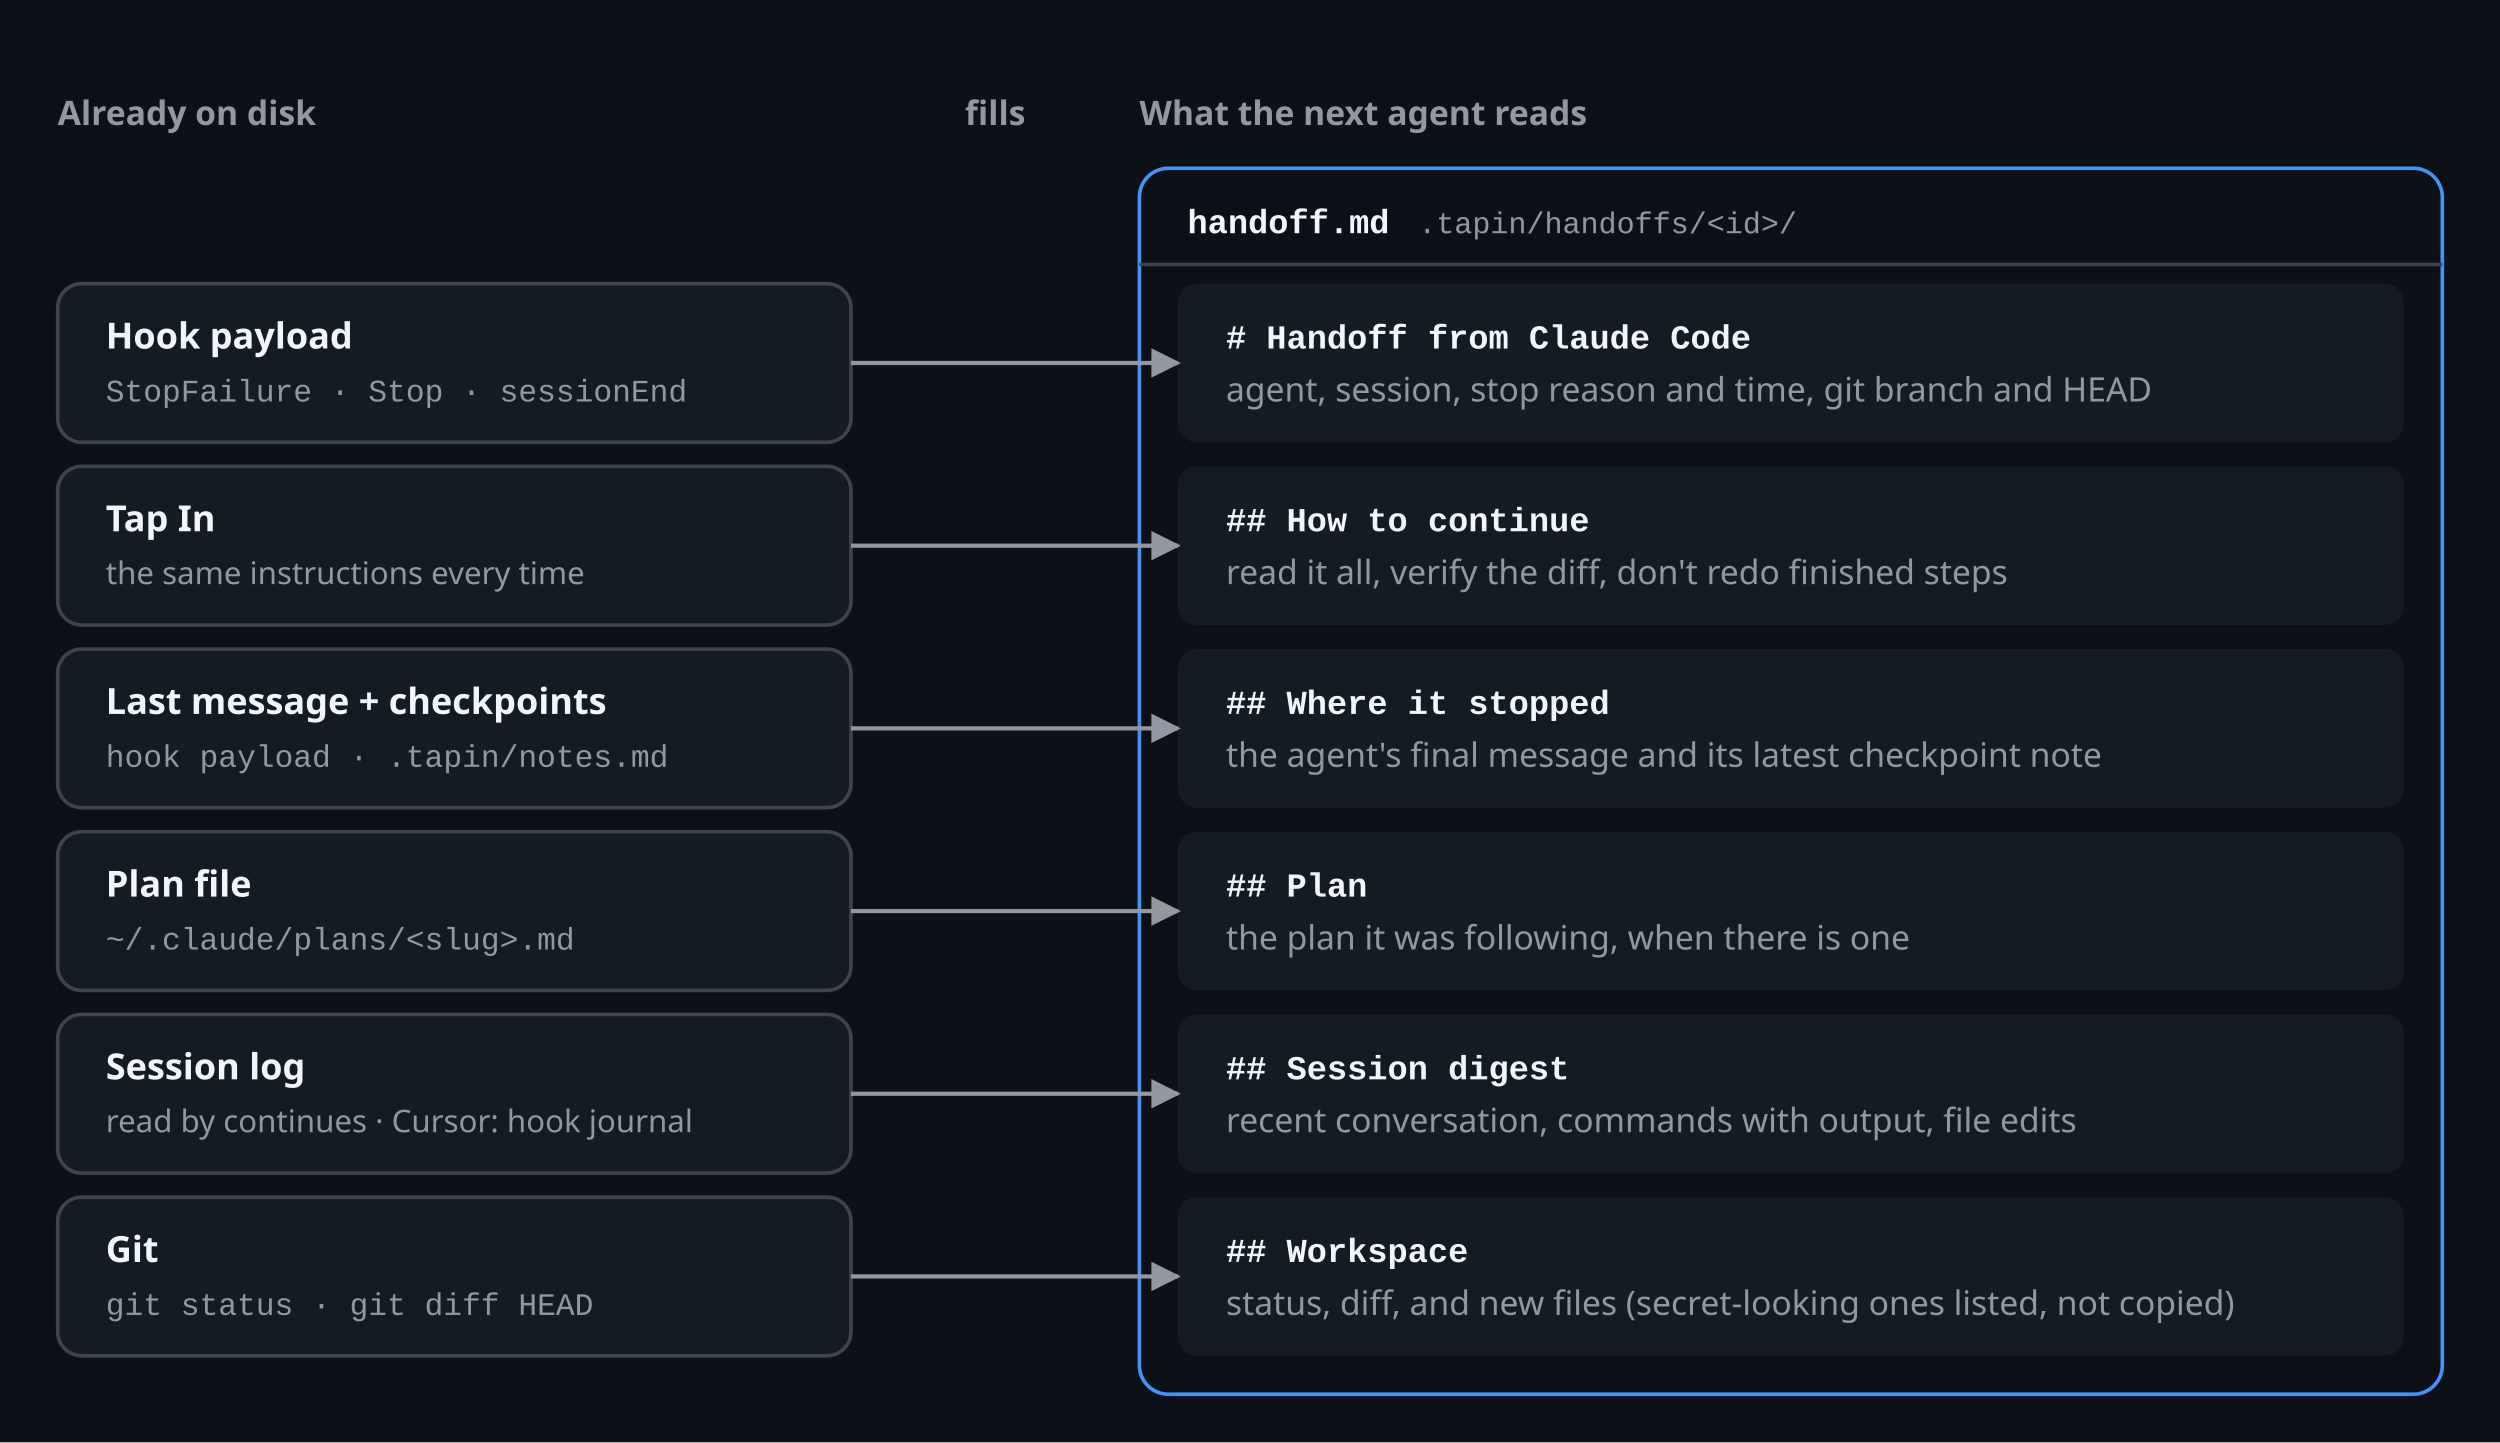
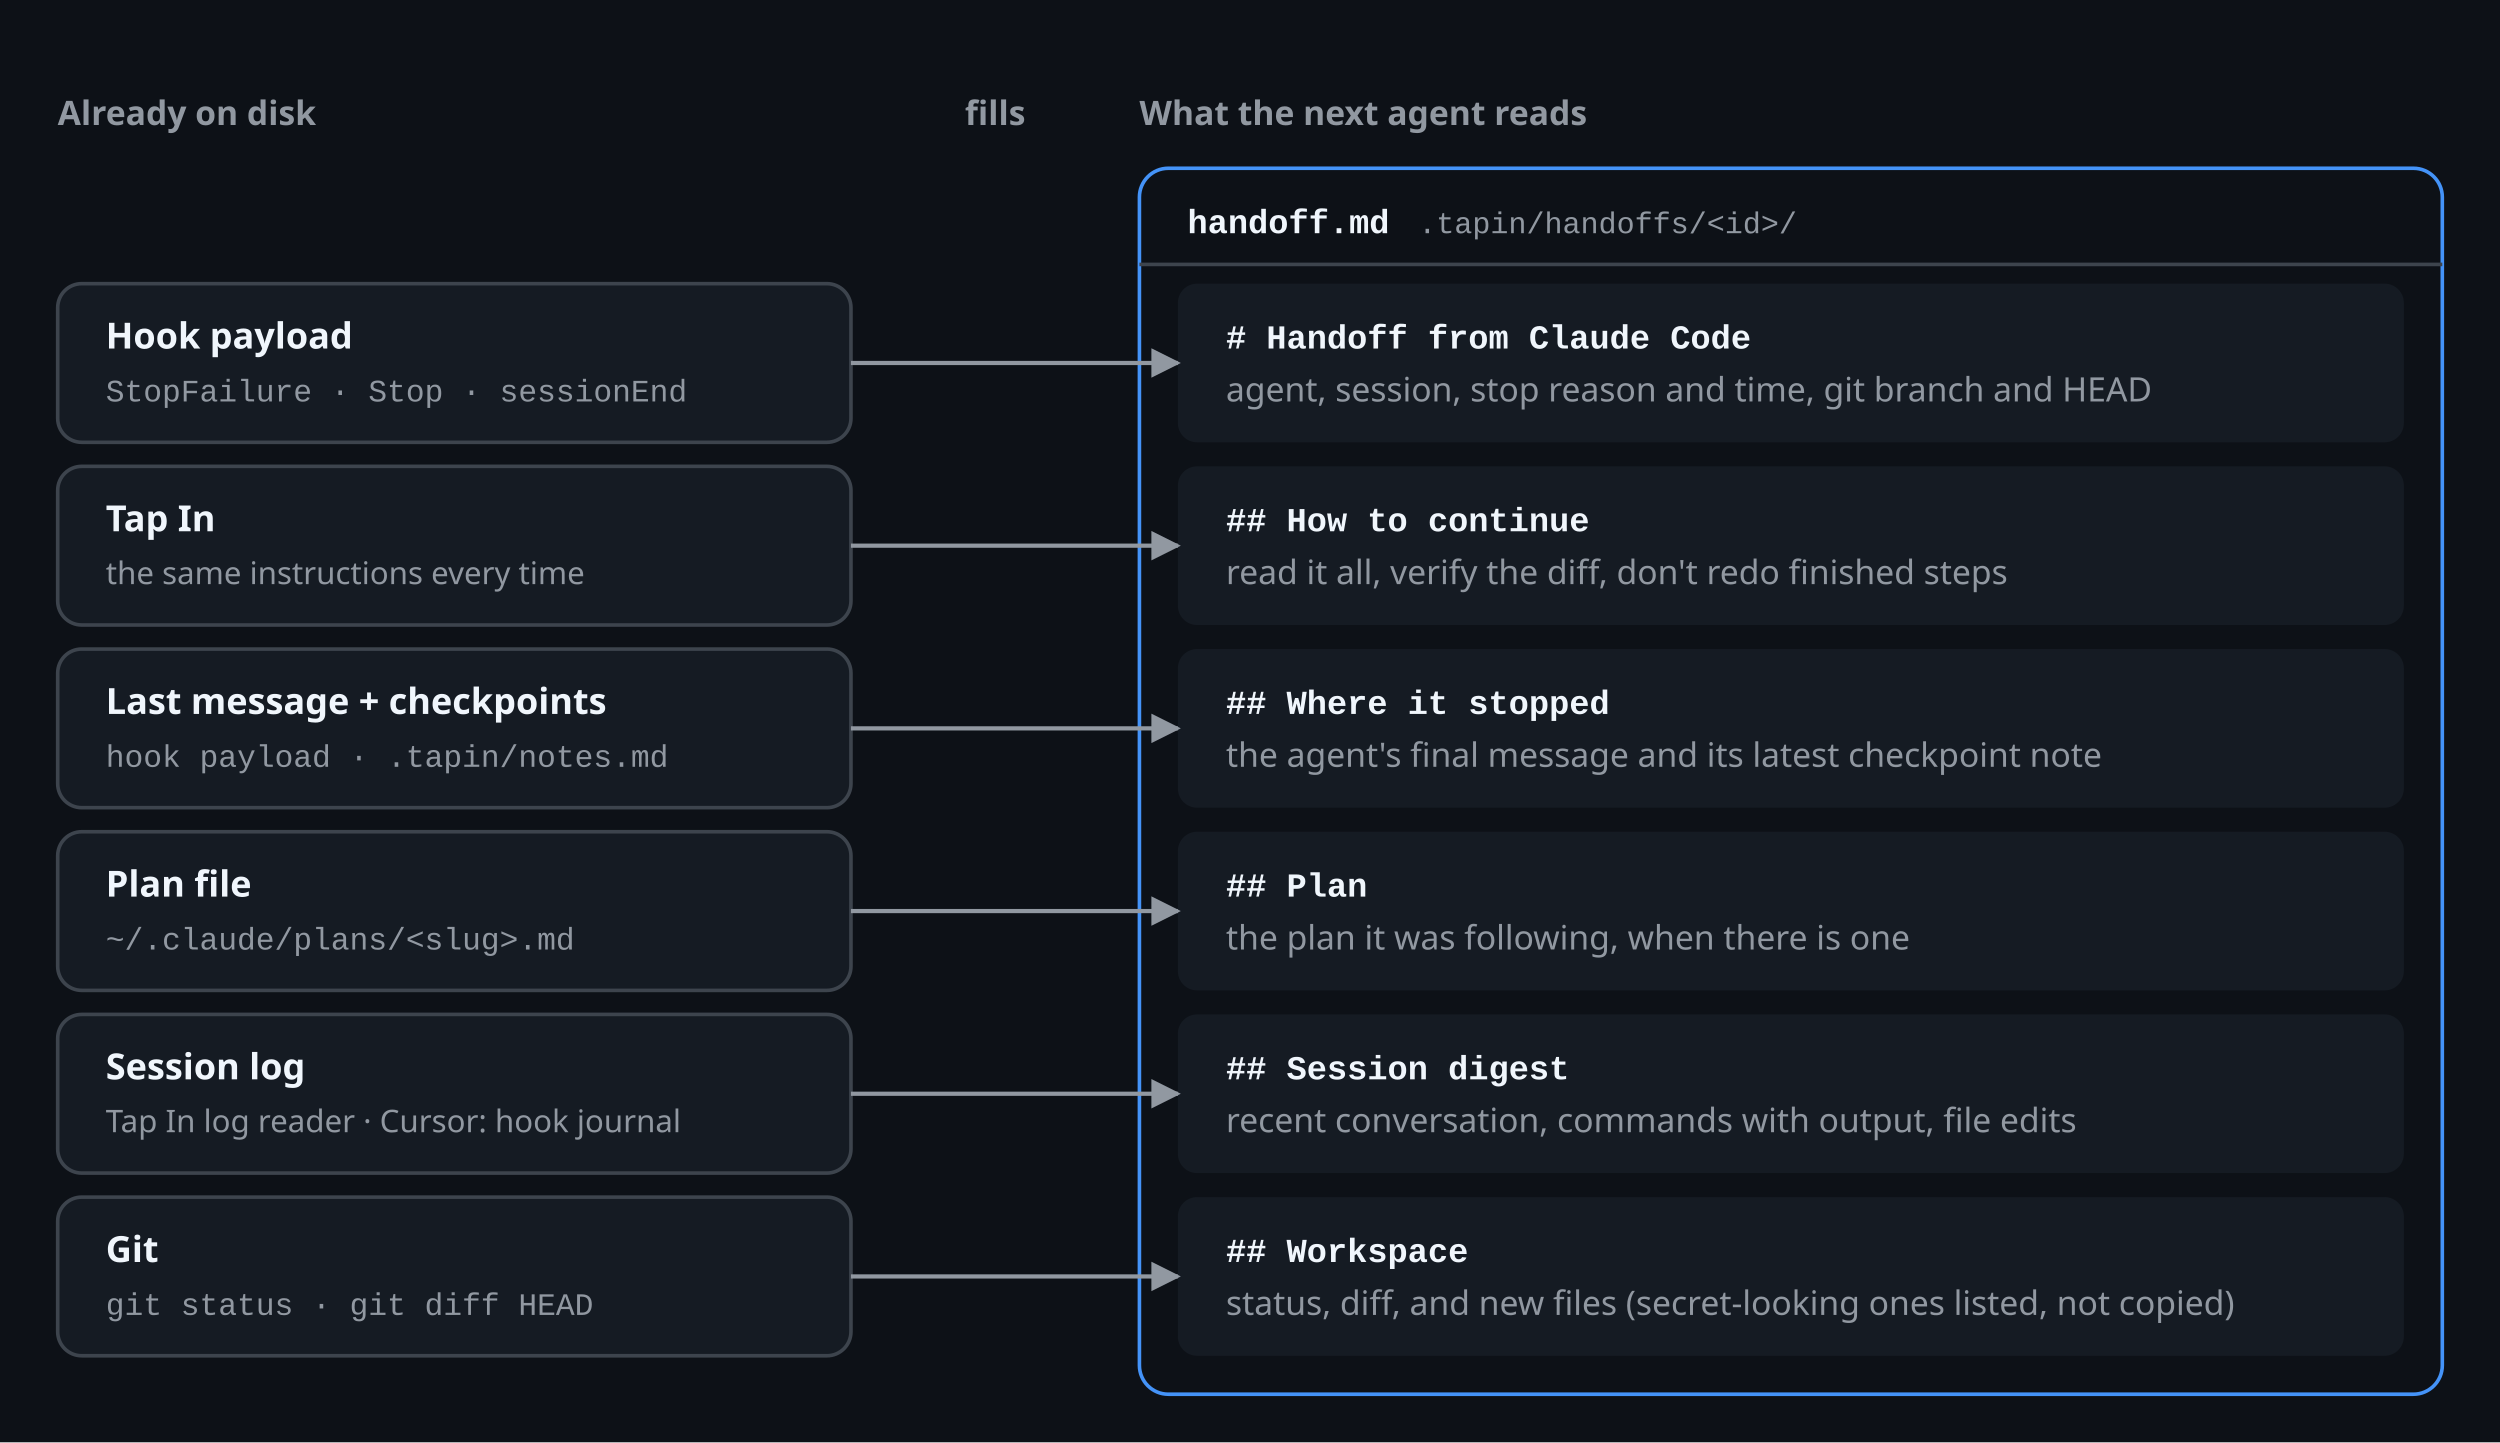
<svg xmlns="http://www.w3.org/2000/svg" viewBox="0 0 1040 600" width="1040" height="600" role="img" aria-label="Each section of handoff.md is filled from something already on disk: the hook payload, Tap In's instructions, checkpoint notes, the plan file, the session log and git.">
  <defs>
    <marker id="arrow" viewBox="0 0 10 10" refX="9" refY="5" markerWidth="7" markerHeight="7" orient="auto">
      <path d="M0,0 L10,5 L0,10 z" fill="#9198a1" />
    </marker>
  </defs>
  <rect width="1040" height="600" fill="#0d1117" />
  <text x="24" y="52" font-family="-apple-system, BlinkMacSystemFont, 'Segoe UI', 'Noto Sans', Helvetica, Arial, sans-serif" font-size="14" font-weight="600" fill="#9198a1" text-anchor="start">Already on disk</text>
  <text x="414" y="52" font-family="-apple-system, BlinkMacSystemFont, 'Segoe UI', 'Noto Sans', Helvetica, Arial, sans-serif" font-size="14" font-weight="600" fill="#9198a1" text-anchor="middle">fills</text>
  <text x="474" y="52" font-family="-apple-system, BlinkMacSystemFont, 'Segoe UI', 'Noto Sans', Helvetica, Arial, sans-serif" font-size="14" font-weight="600" fill="#9198a1" text-anchor="start">What the next agent reads</text>
  <rect x="474" y="70" width="542" height="510" rx="12" fill="#0d1117" stroke="#4493f8" stroke-width="1.5" />
  <text x="494" y="97" font-family="ui-monospace, SFMono-Regular, 'SF Mono', Menlo, Consolas, 'Liberation Mono', monospace" font-size="14" font-weight="700" fill="#f0f6fc" text-anchor="start">handoff.md</text>
  <text x="590" y="97" font-family="ui-monospace, SFMono-Regular, 'SF Mono', Menlo, Consolas, 'Liberation Mono', monospace" font-size="12.5" font-weight="400" fill="#9198a1" text-anchor="start">.tapin/handoffs/&lt;id&gt;/</text>
  <line x1="474" y1="110" x2="1016" y2="110" stroke="#3d444d" stroke-width="1.5" />
  <rect x="24" y="118" width="330" height="66" rx="10" fill="#151b23" stroke="#3d444d" stroke-width="1.5" />
  <text x="44" y="145" font-family="-apple-system, BlinkMacSystemFont, 'Segoe UI', 'Noto Sans', Helvetica, Arial, sans-serif" font-size="15" font-weight="600" fill="#f0f6fc" text-anchor="start">Hook payload</text>
  <text x="44" y="167" font-family="ui-monospace, SFMono-Regular, 'SF Mono', Menlo, Consolas, 'Liberation Mono', monospace" font-size="13" font-weight="400" fill="#9198a1" text-anchor="start">StopFailure · Stop · sessionEnd</text>
  <rect x="490" y="118" width="510" height="66" rx="8" fill="#151b23" stroke="none" />
  <text x="510" y="145" font-family="ui-monospace, SFMono-Regular, 'SF Mono', Menlo, Consolas, 'Liberation Mono', monospace" font-size="14" font-weight="600" fill="#f0f6fc" text-anchor="start"># Handoff from Claude Code</text>
  <text x="510" y="167" font-family="-apple-system, BlinkMacSystemFont, 'Segoe UI', 'Noto Sans', Helvetica, Arial, sans-serif" font-size="14" font-weight="400" fill="#9198a1" text-anchor="start">agent, session, stop reason and time, git branch and HEAD</text>
  <line x1="354" y1="151" x2="490" y2="151" stroke="#9198a1" stroke-width="1.75" marker-end="url(#arrow)" />
  <rect x="24" y="194" width="330" height="66" rx="10" fill="#151b23" stroke="#3d444d" stroke-width="1.5" />
  <text x="44" y="221" font-family="-apple-system, BlinkMacSystemFont, 'Segoe UI', 'Noto Sans', Helvetica, Arial, sans-serif" font-size="15" font-weight="600" fill="#f0f6fc" text-anchor="start">Tap In</text>
  <text x="44" y="243" font-family="-apple-system, BlinkMacSystemFont, 'Segoe UI', 'Noto Sans', Helvetica, Arial, sans-serif" font-size="13" font-weight="400" fill="#9198a1" text-anchor="start">the same instructions every time</text>
  <rect x="490" y="194" width="510" height="66" rx="8" fill="#151b23" stroke="none" />
  <text x="510" y="221" font-family="ui-monospace, SFMono-Regular, 'SF Mono', Menlo, Consolas, 'Liberation Mono', monospace" font-size="14" font-weight="600" fill="#f0f6fc" text-anchor="start">## How to continue</text>
  <text x="510" y="243" font-family="-apple-system, BlinkMacSystemFont, 'Segoe UI', 'Noto Sans', Helvetica, Arial, sans-serif" font-size="14" font-weight="400" fill="#9198a1" text-anchor="start">read it all, verify the diff, don't redo finished steps</text>
  <line x1="354" y1="227" x2="490" y2="227" stroke="#9198a1" stroke-width="1.75" marker-end="url(#arrow)" />
  <rect x="24" y="270" width="330" height="66" rx="10" fill="#151b23" stroke="#3d444d" stroke-width="1.5" />
  <text x="44" y="297" font-family="-apple-system, BlinkMacSystemFont, 'Segoe UI', 'Noto Sans', Helvetica, Arial, sans-serif" font-size="15" font-weight="600" fill="#f0f6fc" text-anchor="start">Last message + checkpoints</text>
  <text x="44" y="319" font-family="ui-monospace, SFMono-Regular, 'SF Mono', Menlo, Consolas, 'Liberation Mono', monospace" font-size="13" font-weight="400" fill="#9198a1" text-anchor="start">hook payload · .tapin/notes.md</text>
  <rect x="490" y="270" width="510" height="66" rx="8" fill="#151b23" stroke="none" />
  <text x="510" y="297" font-family="ui-monospace, SFMono-Regular, 'SF Mono', Menlo, Consolas, 'Liberation Mono', monospace" font-size="14" font-weight="600" fill="#f0f6fc" text-anchor="start">## Where it stopped</text>
  <text x="510" y="319" font-family="-apple-system, BlinkMacSystemFont, 'Segoe UI', 'Noto Sans', Helvetica, Arial, sans-serif" font-size="14" font-weight="400" fill="#9198a1" text-anchor="start">the agent's final message and its latest checkpoint note</text>
  <line x1="354" y1="303" x2="490" y2="303" stroke="#9198a1" stroke-width="1.75" marker-end="url(#arrow)" />
  <rect x="24" y="346" width="330" height="66" rx="10" fill="#151b23" stroke="#3d444d" stroke-width="1.5" />
  <text x="44" y="373" font-family="-apple-system, BlinkMacSystemFont, 'Segoe UI', 'Noto Sans', Helvetica, Arial, sans-serif" font-size="15" font-weight="600" fill="#f0f6fc" text-anchor="start">Plan file</text>
  <text x="44" y="395" font-family="ui-monospace, SFMono-Regular, 'SF Mono', Menlo, Consolas, 'Liberation Mono', monospace" font-size="13" font-weight="400" fill="#9198a1" text-anchor="start">~/.claude/plans/&lt;slug&gt;.md</text>
  <rect x="490" y="346" width="510" height="66" rx="8" fill="#151b23" stroke="none" />
  <text x="510" y="373" font-family="ui-monospace, SFMono-Regular, 'SF Mono', Menlo, Consolas, 'Liberation Mono', monospace" font-size="14" font-weight="600" fill="#f0f6fc" text-anchor="start">## Plan</text>
  <text x="510" y="395" font-family="-apple-system, BlinkMacSystemFont, 'Segoe UI', 'Noto Sans', Helvetica, Arial, sans-serif" font-size="14" font-weight="400" fill="#9198a1" text-anchor="start">the plan it was following, when there is one</text>
  <line x1="354" y1="379" x2="490" y2="379" stroke="#9198a1" stroke-width="1.75" marker-end="url(#arrow)" />
  <rect x="24" y="422" width="330" height="66" rx="10" fill="#151b23" stroke="#3d444d" stroke-width="1.5" />
  <text x="44" y="449" font-family="-apple-system, BlinkMacSystemFont, 'Segoe UI', 'Noto Sans', Helvetica, Arial, sans-serif" font-size="15" font-weight="600" fill="#f0f6fc" text-anchor="start">Session log</text>
-   <text x="44" y="471" font-family="-apple-system, BlinkMacSystemFont, 'Segoe UI', 'Noto Sans', Helvetica, Arial, sans-serif" font-size="13" font-weight="400" fill="#9198a1" text-anchor="start">read by continues · Cursor: hook journal</text>
+   <text x="44" y="471" font-family="-apple-system, BlinkMacSystemFont, 'Segoe UI', 'Noto Sans', Helvetica, Arial, sans-serif" font-size="13" font-weight="400" fill="#9198a1" text-anchor="start">Tap In log reader · Cursor: hook journal</text>
  <rect x="490" y="422" width="510" height="66" rx="8" fill="#151b23" stroke="none" />
  <text x="510" y="449" font-family="ui-monospace, SFMono-Regular, 'SF Mono', Menlo, Consolas, 'Liberation Mono', monospace" font-size="14" font-weight="600" fill="#f0f6fc" text-anchor="start">## Session digest</text>
  <text x="510" y="471" font-family="-apple-system, BlinkMacSystemFont, 'Segoe UI', 'Noto Sans', Helvetica, Arial, sans-serif" font-size="14" font-weight="400" fill="#9198a1" text-anchor="start">recent conversation, commands with output, file edits</text>
  <line x1="354" y1="455" x2="490" y2="455" stroke="#9198a1" stroke-width="1.75" marker-end="url(#arrow)" />
  <rect x="24" y="498" width="330" height="66" rx="10" fill="#151b23" stroke="#3d444d" stroke-width="1.5" />
  <text x="44" y="525" font-family="-apple-system, BlinkMacSystemFont, 'Segoe UI', 'Noto Sans', Helvetica, Arial, sans-serif" font-size="15" font-weight="600" fill="#f0f6fc" text-anchor="start">Git</text>
  <text x="44" y="547" font-family="ui-monospace, SFMono-Regular, 'SF Mono', Menlo, Consolas, 'Liberation Mono', monospace" font-size="13" font-weight="400" fill="#9198a1" text-anchor="start">git status · git diff HEAD</text>
  <rect x="490" y="498" width="510" height="66" rx="8" fill="#151b23" stroke="none" />
  <text x="510" y="525" font-family="ui-monospace, SFMono-Regular, 'SF Mono', Menlo, Consolas, 'Liberation Mono', monospace" font-size="14" font-weight="600" fill="#f0f6fc" text-anchor="start">## Workspace</text>
  <text x="510" y="547" font-family="-apple-system, BlinkMacSystemFont, 'Segoe UI', 'Noto Sans', Helvetica, Arial, sans-serif" font-size="14" font-weight="400" fill="#9198a1" text-anchor="start">status, diff, and new files (secret-looking ones listed, not copied)</text>
  <line x1="354" y1="531" x2="490" y2="531" stroke="#9198a1" stroke-width="1.75" marker-end="url(#arrow)" />
</svg>
